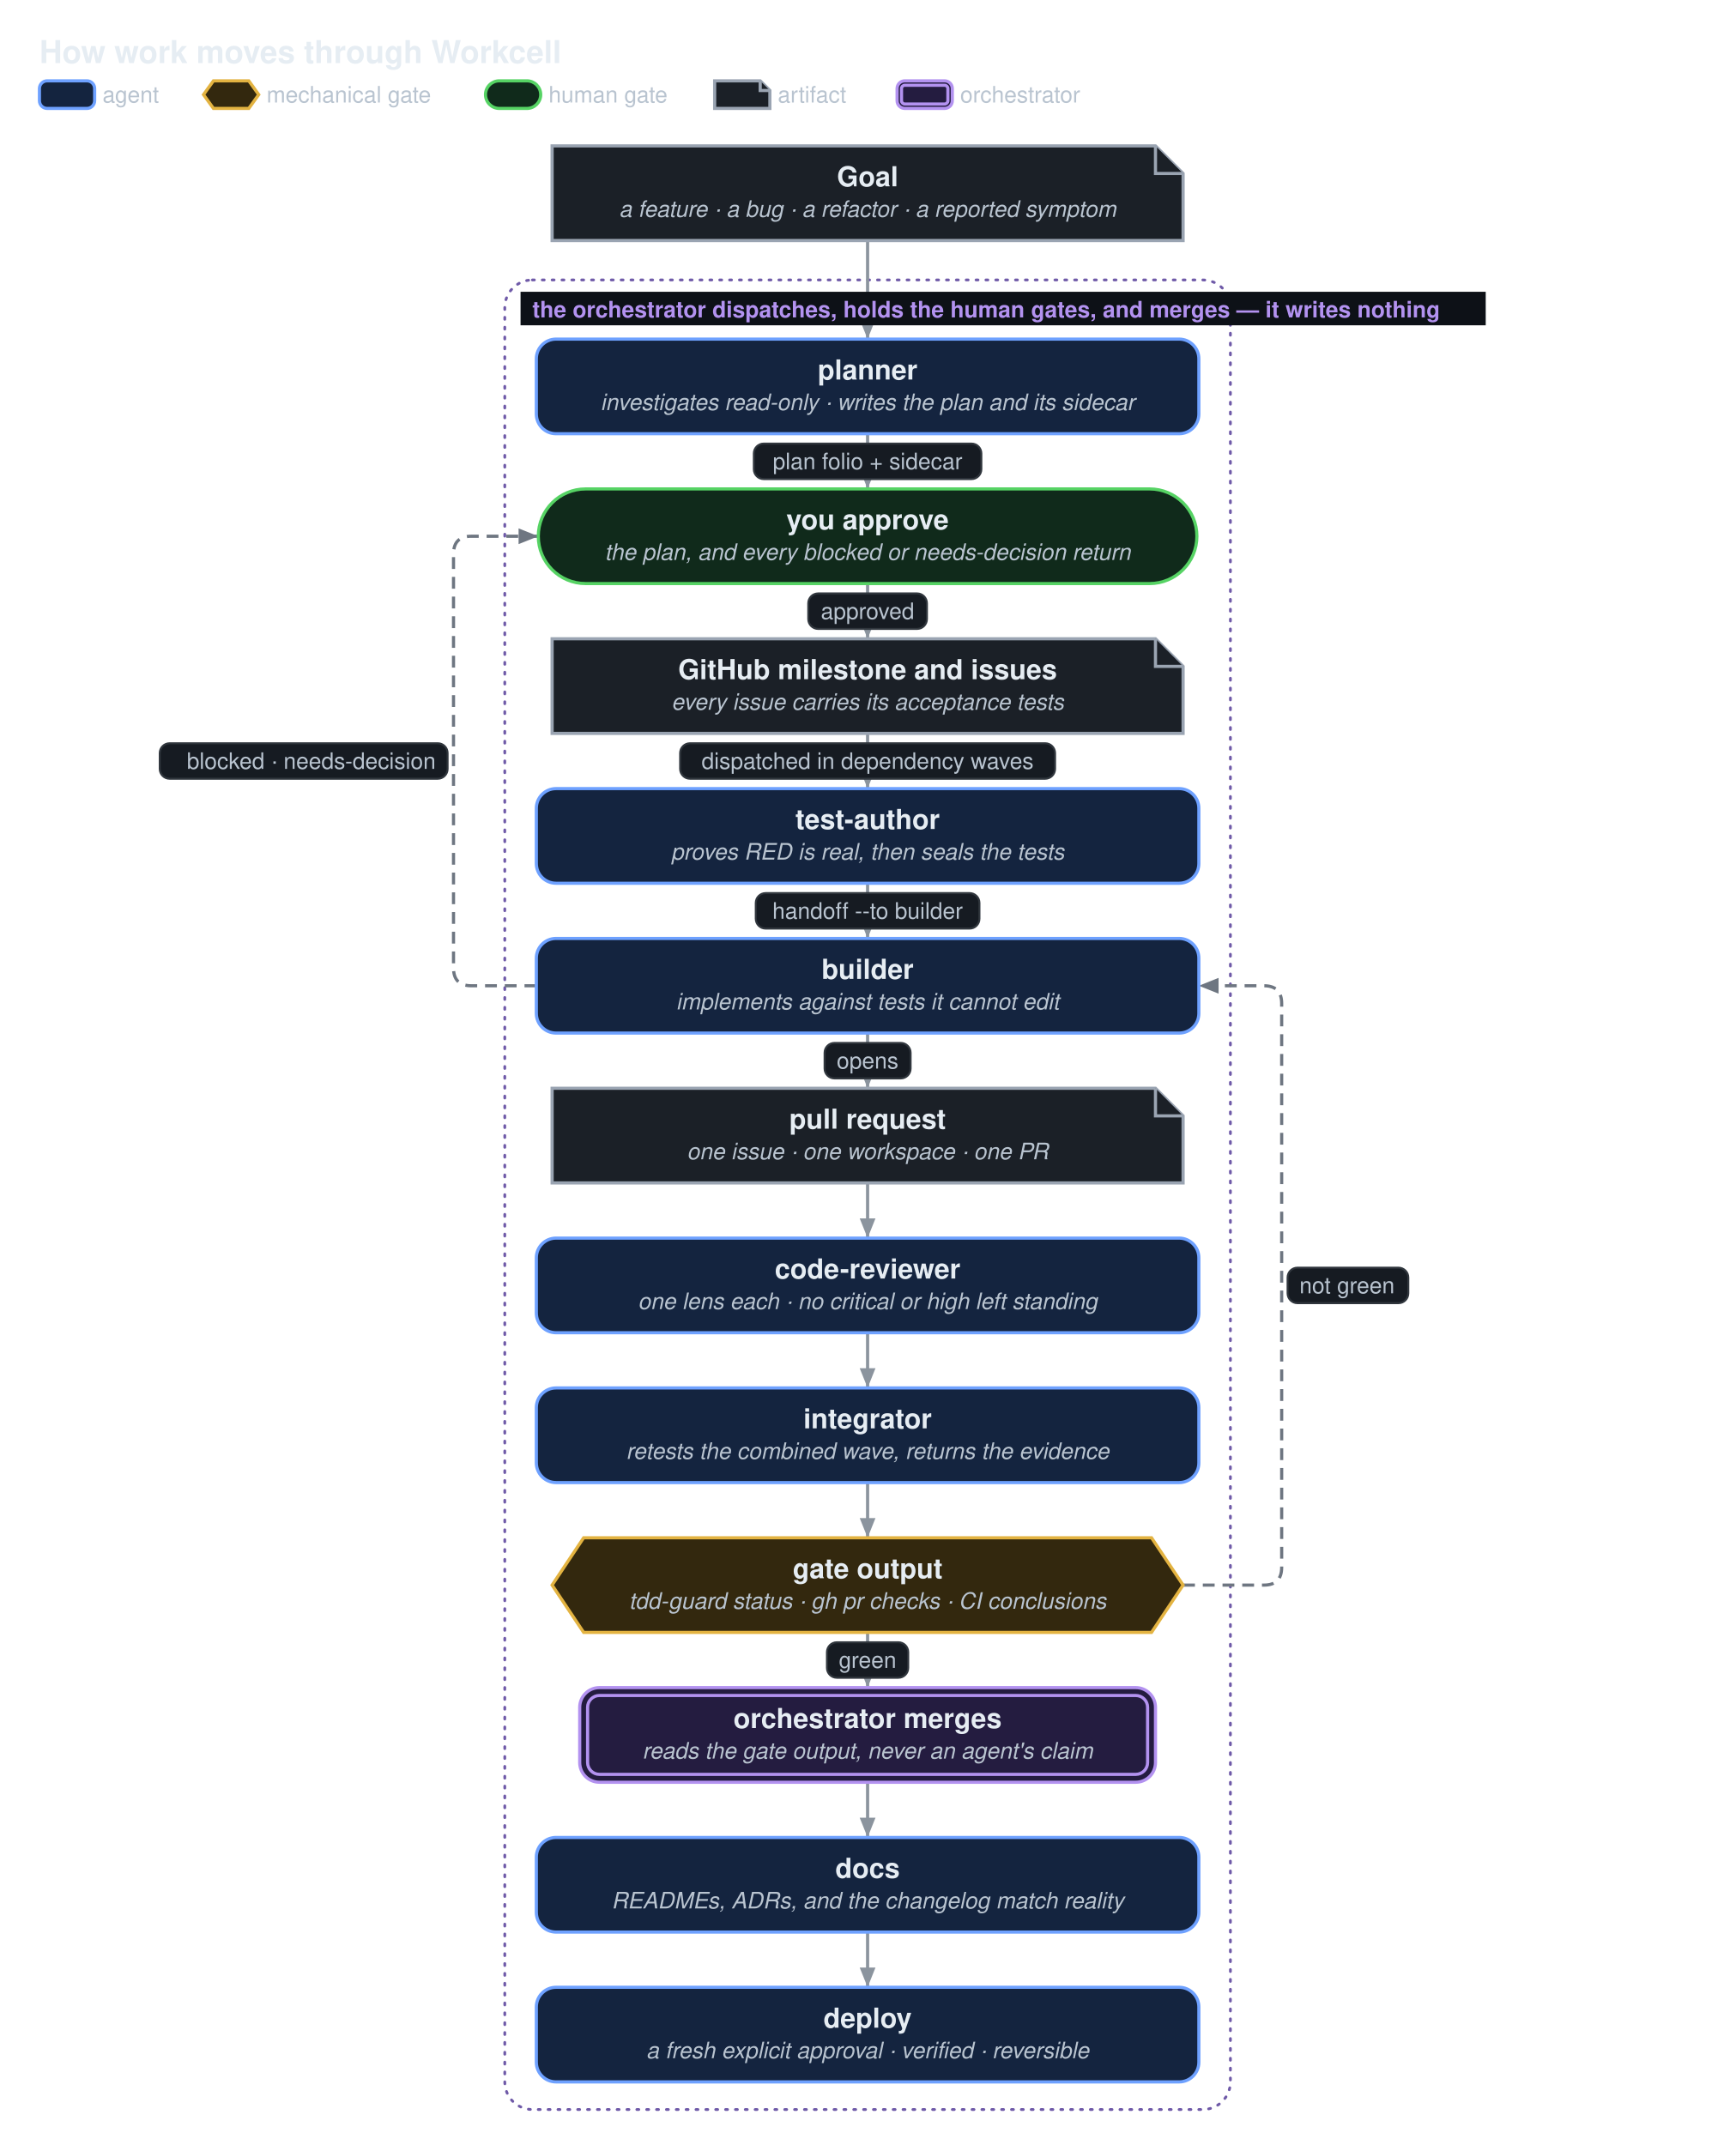
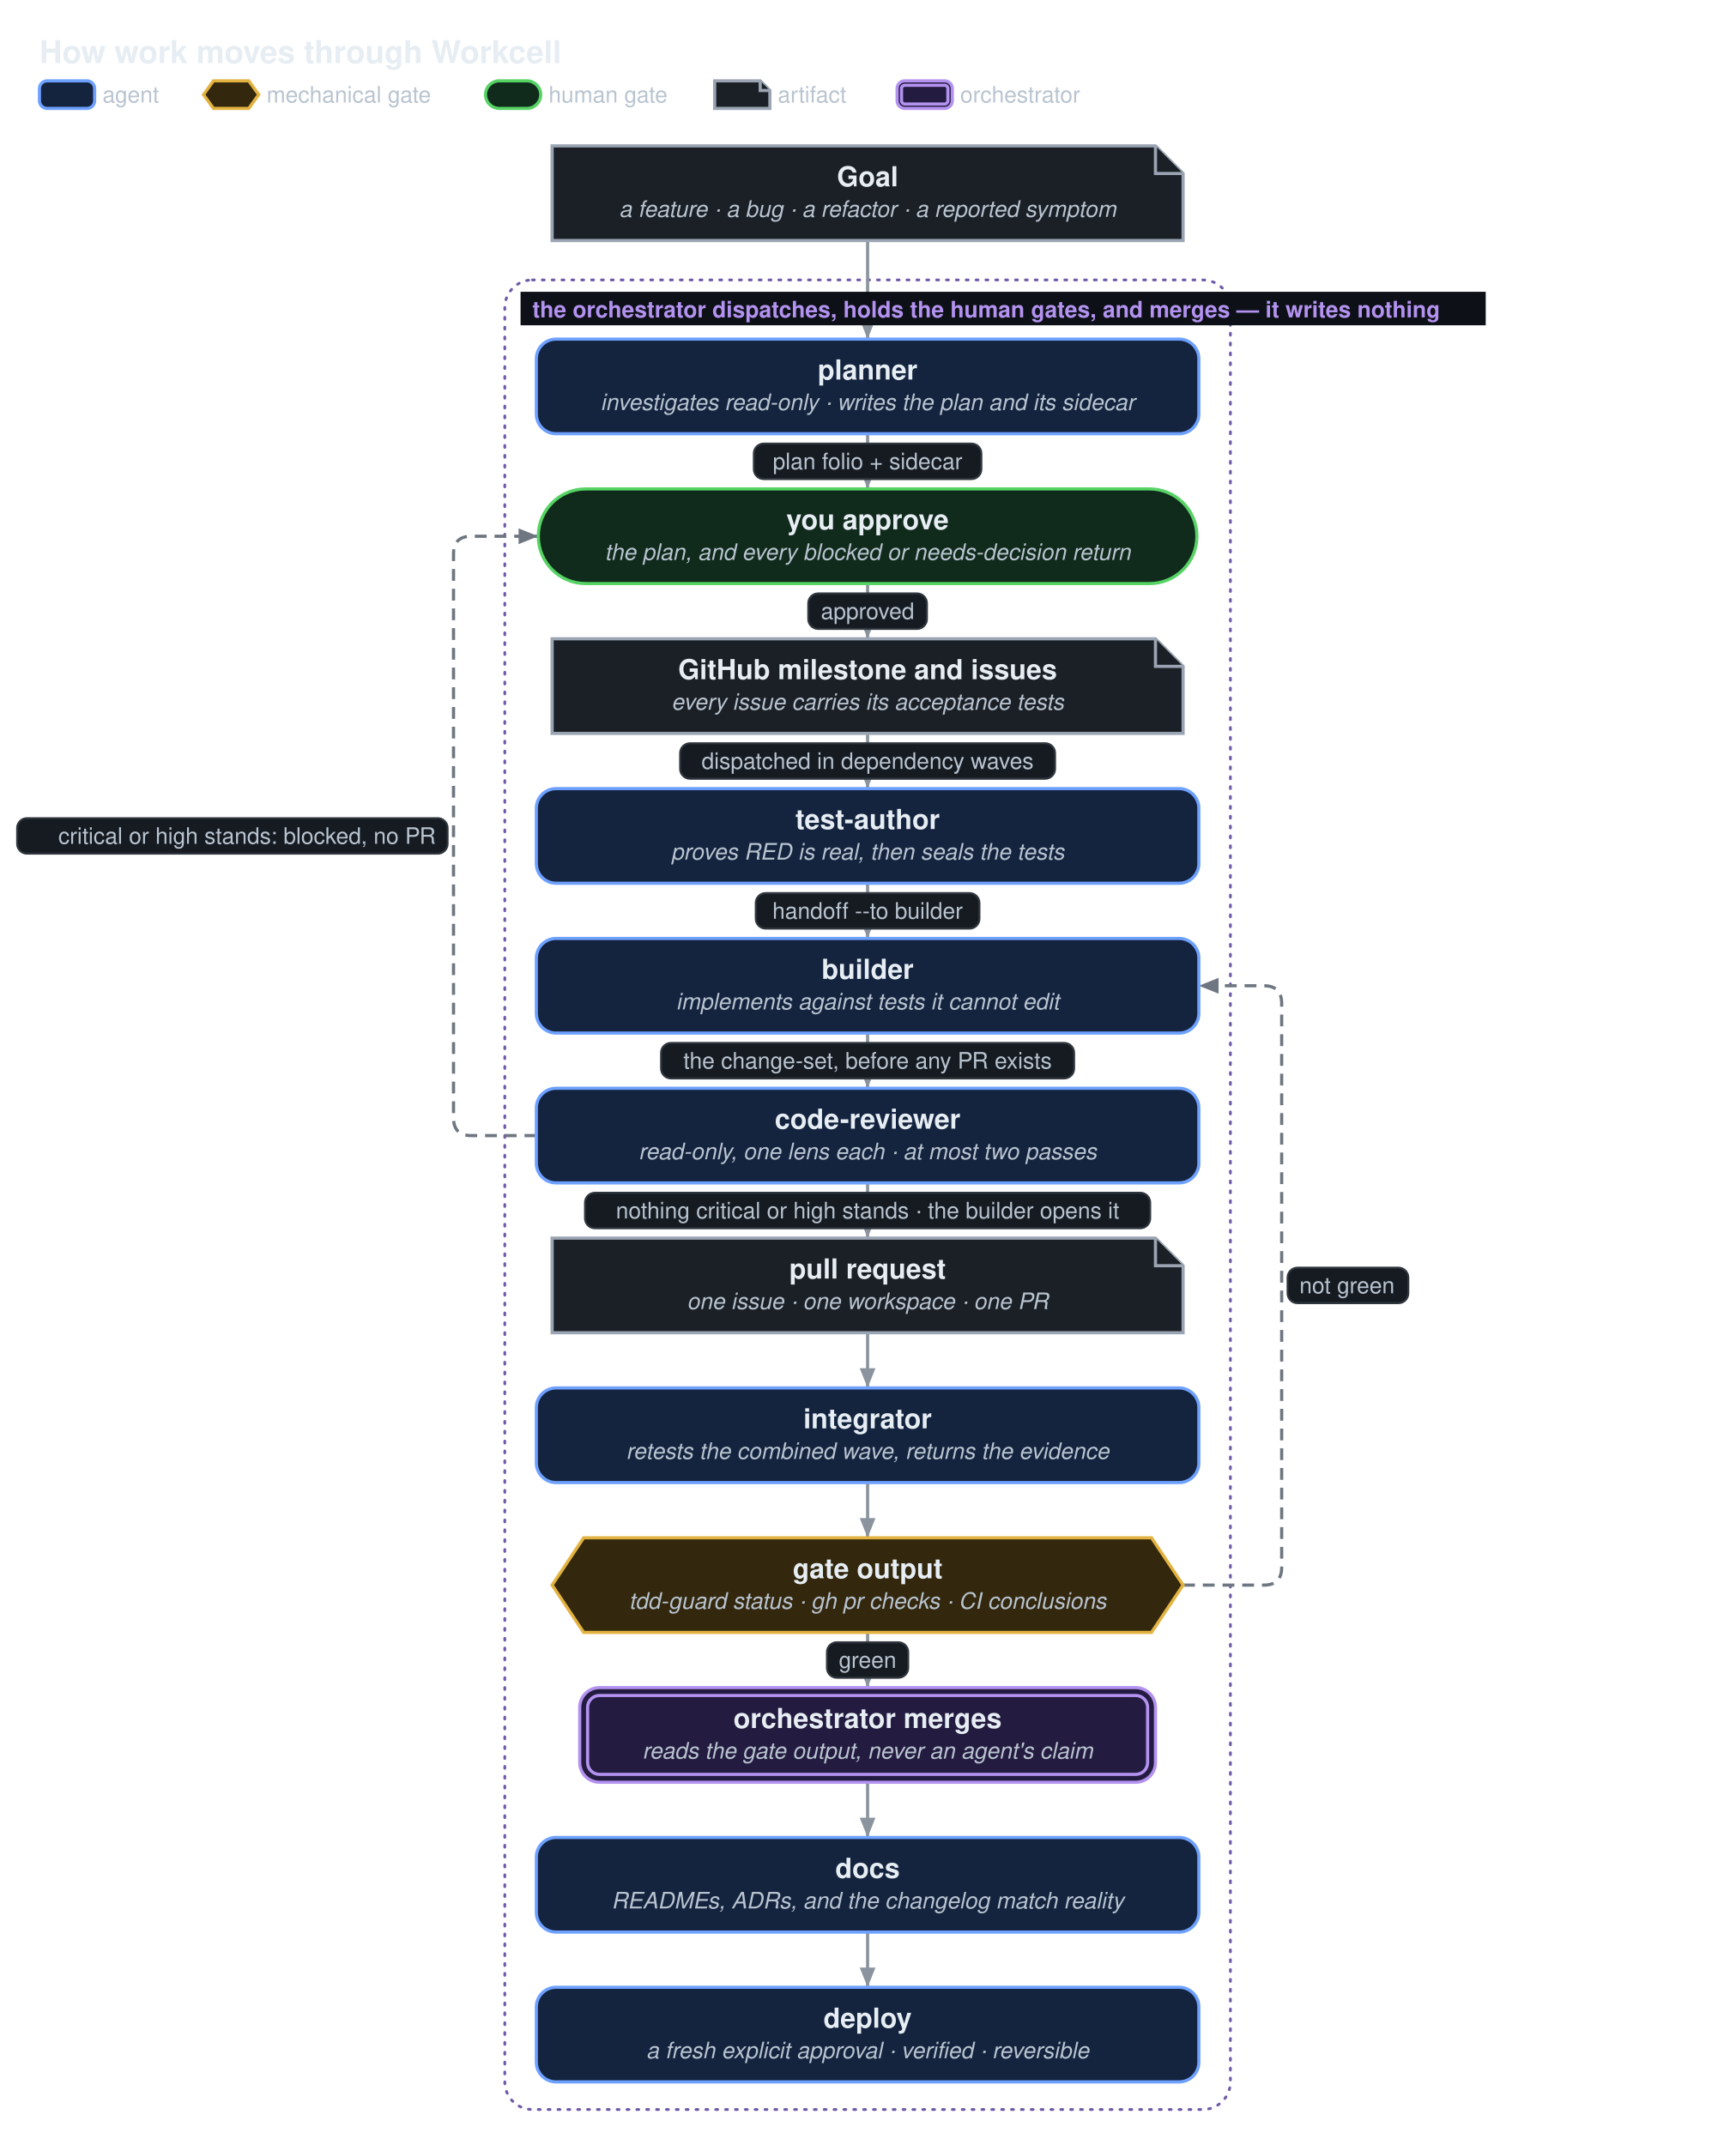
<svg xmlns="http://www.w3.org/2000/svg" viewBox="0 0 880 1088" width="100%" preserveAspectRatio="xMidYMid meet" role="img" aria-labelledby="diagram-title diagram-desc">
  <defs>
    <marker id="arrow" markerWidth="10" markerHeight="8" refX="10" refY="4" orient="auto" markerUnits="userSpaceOnUse">
      <path d="M0,0 L10,4 L0,8 Z" fill="#8b949e" />
    </marker>
    <marker id="arrow-muted" markerWidth="10" markerHeight="8" refX="10" refY="4" orient="auto" markerUnits="userSpaceOnUse">
      <path d="M0,0 L10,4 L0,8 Z" fill="#6e7681" />
    </marker>
  </defs>
  <style>
    text{font-family:-apple-system,BlinkMacSystemFont,'Segoe UI',Helvetica,Arial,sans-serif}
    .label{font-size:14px;font-weight:600;fill:#e6edf3;text-anchor:middle}
    .sub{font-size:11.5px;font-style:italic;fill:#b9c4d0;text-anchor:middle}
    .title{font-size:16px;font-weight:700;fill:#e6edf3}
    .legend{font-size:11.5px;fill:#b9c4d0}
    .edgelabel{font-size:11.5px;fill:#b9c4d0}
    .chip{fill:#161b22;stroke:#30363d;stroke-width:1}
    .plate{fill:#0d1117}
    .edge{fill:none;stroke:#8b949e;stroke-width:1.6}
    .edge.dashed{stroke:#6e7681;stroke-dasharray:6 4}
    .frame{fill:none;stroke:#6f5aa8;stroke-width:1.4;stroke-dasharray:1 4;stroke-linecap:round}
    .frametext{font-size:11.5px;font-weight:600;fill:#b392f0}
    .crease{fill:none}
    .inner{fill:none;stroke-width:1}
    .k-agent{fill:#14243f;stroke:#6ea1ff;stroke-width:1.6}
    .k-gate{fill:#33280e;stroke:#e3b341;stroke-width:1.6}
    .k-human{fill:#102a1b;stroke:#56d364;stroke-width:1.6}
    .k-artifact{fill:#1b2027;stroke:#9aa4b2;stroke-width:1.6}
    .k-orchestrator{fill:#241c40;stroke:#b392f0;stroke-width:1.6}
  </style>
  <text class="title" x="20" y="32">How work moves through Workcell</text>
  <rect class="k-agent" x="20" y="41" width="28" height="14" rx="3.92" />
  <text class="legend" text-anchor="start" x="52" y="52">agent</text>
  <polygon class="k-gate" points="108.25,41 126.17,41 131.21,48 126.17,55 108.25,55 103.21,48" />
  <text class="legend" text-anchor="start" x="135.21" y="52">mechanical gate</text>
  <rect class="k-human" x="246.22" y="41" width="28" height="14" rx="7" />
  <text class="legend" text-anchor="start" x="278.22" y="52">human gate</text>
  <path class="k-artifact" d="M 362.44 41 L 385.54 41 L 390.44 45.9 L 390.44 55 L 362.44 55 Z" />
  <path class="k-artifact crease" d="M 385.54 41 L 385.54 45.9 L 390.44 45.9" />
  <text class="legend" text-anchor="start" x="394.44" y="52">artifact</text>
  <rect class="k-orchestrator" x="454.96" y="41" width="28" height="14" rx="3.92" />
  <rect class="k-orchestrator inner" x="457.2" y="43.24" width="23.52" height="9.52" rx="1.68" />
  <text class="legend" text-anchor="start" x="486.96" y="52">orchestrator</text>
  <rect class="frame" x="256" y="142" width="368" height="928" rx="14" />
  <path class="edge" marker-end="url(#arrow)" d="M 440 122 L 440 172" />
  <path class="edge" marker-end="url(#arrow)" d="M 440 220 L 440 248" />
  <path class="edge" marker-end="url(#arrow)" d="M 440 296 L 440 324" />
  <path class="edge" marker-end="url(#arrow)" d="M 440 372 L 440 400" />
  <path class="edge" marker-end="url(#arrow)" d="M 440 448 L 440 476" />
  <path class="edge" marker-end="url(#arrow)" d="M 440 524 L 440 552" />
  <path class="edge" marker-end="url(#arrow)" d="M 440 600 L 440 628" />
  <path class="edge" marker-end="url(#arrow)" d="M 440 676 L 440 704" />
  <path class="edge" marker-end="url(#arrow)" d="M 440 752 L 440 780" />
  <path class="edge" marker-end="url(#arrow)" d="M 440 828 L 440 856" />
  <path class="edge" marker-end="url(#arrow)" d="M 440 904 L 440 932" />
  <path class="edge" marker-end="url(#arrow)" d="M 440 980 L 440 1008" />
  <path class="edge dashed" marker-end="url(#arrow-muted)" d="M 600 804 L 641 804 Q 650 804 650 795 L 650 509 Q 650 500 641 500 L 608 500" />
-   <path class="edge dashed" marker-end="url(#arrow-muted)" d="M 272 500 L 239 500 Q 230 500 230 491 L 230 281 Q 230 272 239 272 L 273 272" />
+   <path class="edge dashed" marker-end="url(#arrow-muted)" d="M 272 576 L 239 576 Q 230 576 230 567 L 230 281 Q 230 272 239 272 L 273 272" />
  <rect class="plate" x="264" y="148" width="489.48" height="17" />
  <text class="frametext" x="270" y="161">the orchestrator dispatches, holds the human gates, and merges — it writes nothing</text>
  <path class="k-artifact" d="M 280 74 L 586 74 L 600 88 L 600 122 L 280 122 Z" />
  <path class="k-artifact crease" d="M 586 74 L 586 88 L 600 88" />
  <text class="label" x="440" y="94.5">Goal</text>
  <text class="sub" x="440" y="110">a feature · a bug · a refactor · a reported symptom</text>
  <rect class="k-agent" x="272" y="172" width="336" height="48" rx="10" />
  <text class="label" x="440" y="192.5">planner</text>
  <text class="sub" x="440" y="208">investigates read-only · writes the plan and its sidecar</text>
  <rect class="k-human" x="273" y="248" width="334" height="48" rx="24" />
  <text class="label" x="440" y="268.5">you approve</text>
  <text class="sub" x="440" y="284">the plan, and every blocked or needs-decision return</text>
  <path class="k-artifact" d="M 280 324 L 586 324 L 600 338 L 600 372 L 280 372 Z" />
  <path class="k-artifact crease" d="M 586 324 L 586 338 L 600 338" />
  <text class="label" x="440" y="344.5">GitHub milestone and issues</text>
  <text class="sub" x="440" y="360">every issue carries its acceptance tests</text>
  <rect class="k-agent" x="272" y="400" width="336" height="48" rx="10" />
  <text class="label" x="440" y="420.5">test-author</text>
  <text class="sub" x="440" y="436">proves RED is real, then seals the tests</text>
  <rect class="k-agent" x="272" y="476" width="336" height="48" rx="10" />
  <text class="label" x="440" y="496.5">builder</text>
  <text class="sub" x="440" y="512">implements against tests it cannot edit</text>
-   <path class="k-artifact" d="M 280 552 L 586 552 L 600 566 L 600 600 L 280 600 Z" />
-   <path class="k-artifact crease" d="M 586 552 L 586 566 L 600 566" />
-   <text class="label" x="440" y="572.5">pull request</text>
-   <text class="sub" x="440" y="588">one issue · one workspace · one PR</text>
-   <rect class="k-agent" x="272" y="628" width="336" height="48" rx="10" />
-   <text class="label" x="440" y="648.5">code-reviewer</text>
-   <text class="sub" x="440" y="664">one lens each · no critical or high left standing</text>
+   <rect class="k-agent" x="272" y="552" width="336" height="48" rx="10" />
+   <text class="label" x="440" y="572.5">code-reviewer</text>
+   <text class="sub" x="440" y="588">read-only, one lens each · at most two passes</text>
+   <path class="k-artifact" d="M 280 628 L 586 628 L 600 642 L 600 676 L 280 676 Z" />
+   <path class="k-artifact crease" d="M 586 628 L 586 642 L 600 642" />
+   <text class="label" x="440" y="648.5">pull request</text>
+   <text class="sub" x="440" y="664">one issue · one workspace · one PR</text>
  <rect class="k-agent" x="272" y="704" width="336" height="48" rx="10" />
  <text class="label" x="440" y="724.5">integrator</text>
  <text class="sub" x="440" y="740">retests the combined wave, returns the evidence</text>
  <polygon class="k-gate" points="296,780 584,780 600,804 584,828 296,828 280,804" />
  <text class="label" x="440" y="800.5">gate output</text>
  <text class="sub" x="440" y="816">tdd-guard status · gh pr checks · CI conclusions</text>
  <rect class="k-orchestrator" x="294" y="856" width="292" height="48" rx="10" />
  <rect class="k-orchestrator inner" x="298" y="860" width="284" height="40" rx="6" />
  <text class="label" x="440" y="876.5">orchestrator merges</text>
  <text class="sub" x="440" y="892">reads the gate output, never an agent's claim</text>
  <rect class="k-agent" x="272" y="932" width="336" height="48" rx="10" />
  <text class="label" x="440" y="952.5">docs</text>
  <text class="sub" x="440" y="968">READMEs, ADRs, and the changelog match reality</text>
  <rect class="k-agent" x="272" y="1008" width="336" height="48" rx="10" />
  <text class="label" x="440" y="1028.5">deploy</text>
  <text class="sub" x="440" y="1044">a fresh explicit approval · verified · reversible</text>
  <rect class="chip" x="382.31" y="225" width="115.38" height="18" rx="5" />
  <text class="edgelabel" text-anchor="middle" x="440" y="238">plan folio + sidecar</text>
  <rect class="chip" x="409.91" y="301" width="60.18" height="18" rx="5" />
  <text class="edgelabel" text-anchor="middle" x="440" y="314">approved</text>
  <rect class="chip" x="344.93" y="377" width="190.14" height="18" rx="5" />
  <text class="edgelabel" text-anchor="middle" x="440" y="390">dispatched in dependency waves</text>
  <rect class="chip" x="383.29" y="453" width="113.43" height="18" rx="5" />
  <text class="edgelabel" text-anchor="middle" x="440" y="466">handoff --to builder</text>
-   <rect class="chip" x="418.19" y="529" width="43.62" height="18" rx="5" />
-   <text class="edgelabel" text-anchor="middle" x="440" y="542">opens</text>
+   <rect class="chip" x="335.27" y="529" width="209.46" height="18" rx="5" />
+   <text class="edgelabel" text-anchor="middle" x="440" y="542">the change-set, before any PR exists</text>
+   <rect class="chip" x="296.69" y="605" width="286.62" height="18" rx="5" />
+   <text class="edgelabel" text-anchor="middle" x="440" y="618">nothing critical or high stands · the builder opens it</text>
  <rect class="chip" x="419.39" y="833" width="41.21" height="18" rx="5" />
  <text class="edgelabel" text-anchor="middle" x="440" y="846">green</text>
  <rect class="chip" x="653" y="643" width="61.22" height="18" rx="5" />
  <text class="edgelabel" text-anchor="start" x="659" y="656">not green</text>
-   <rect class="chip" x="81.02" y="377" width="145.98" height="18" rx="5" />
-   <text class="edgelabel" text-anchor="end" x="221" y="390">blocked · needs-decision</text>
+   <rect class="chip" x="8.69" y="415" width="218.31" height="18" rx="5" />
+   <text class="edgelabel" text-anchor="end" x="221" y="428">critical or high stands: blocked, no PR</text>
</svg>
